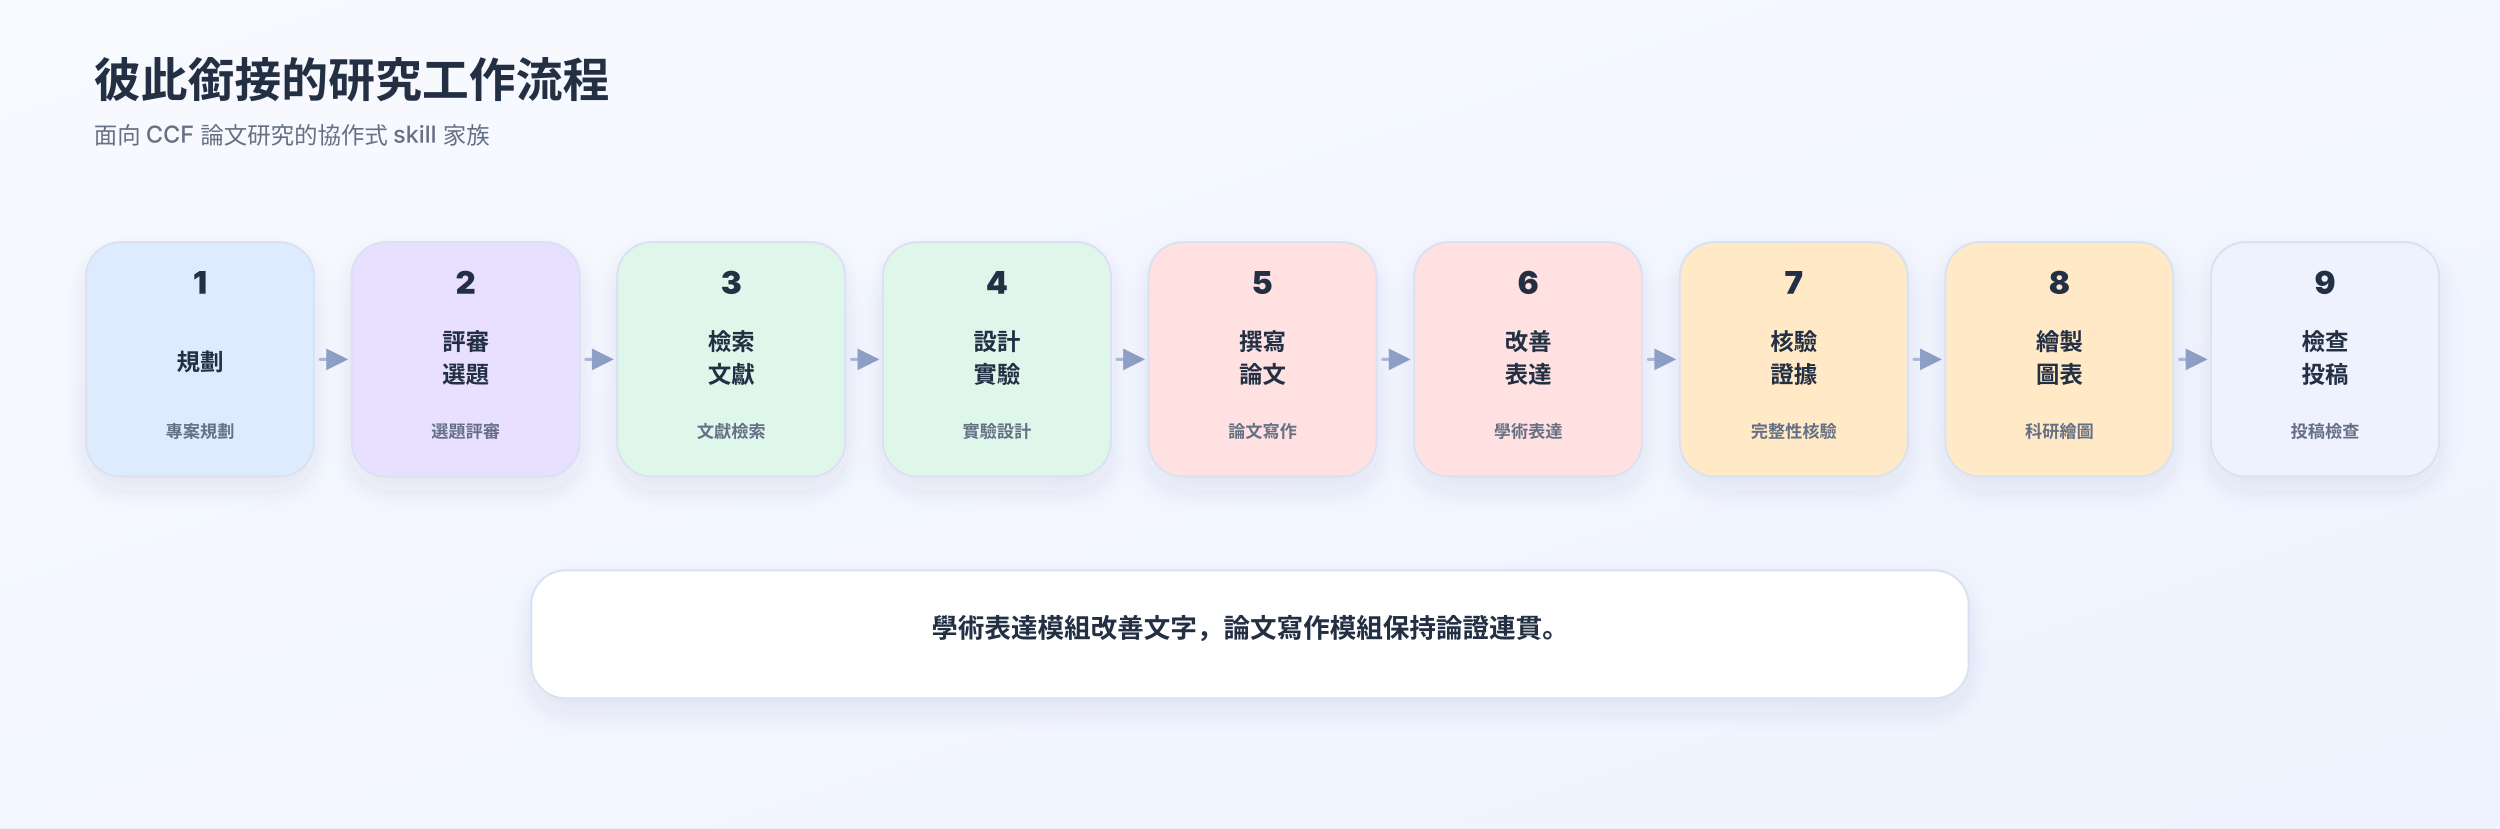
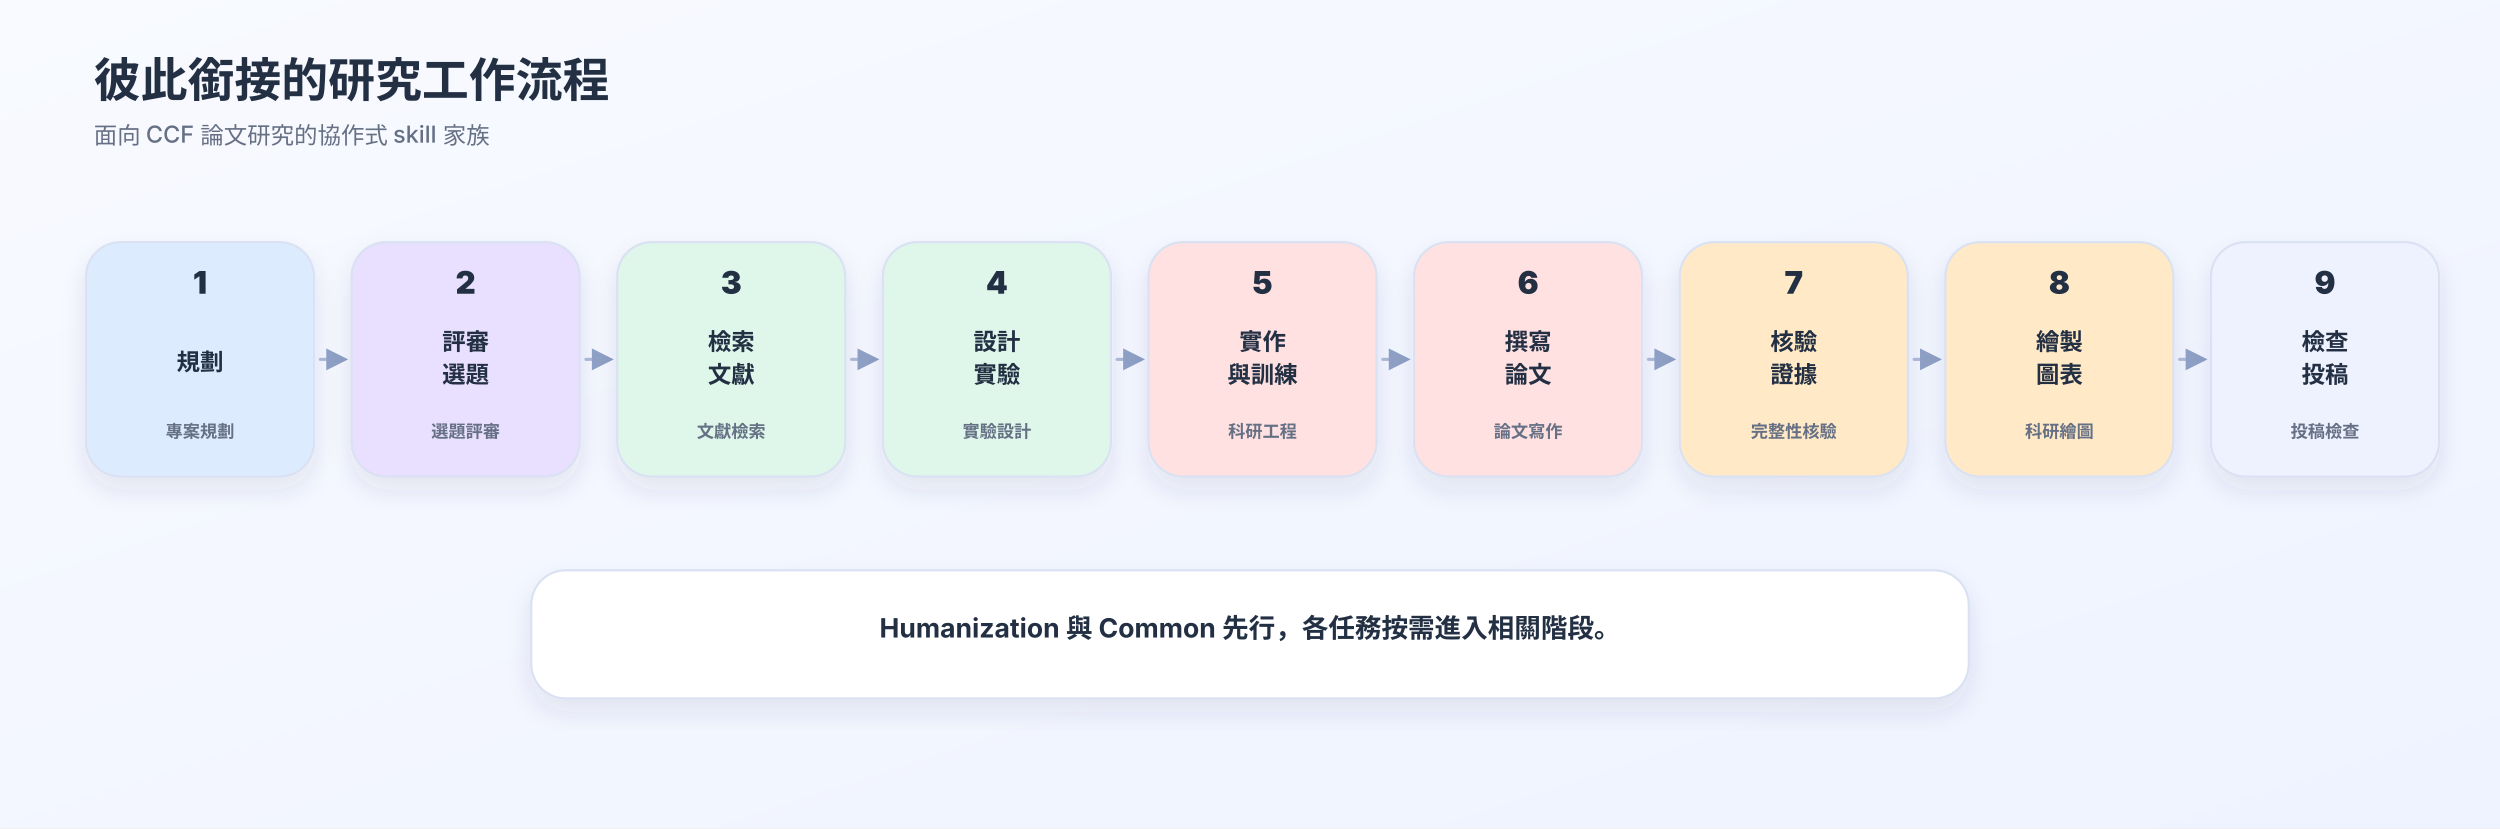
<svg xmlns="http://www.w3.org/2000/svg" width="1600" height="530" viewBox="0 0 1600 530" role="img">
  <defs>
    <marker id="arrow" viewBox="0 0 10 10" refX="8" refY="5" markerWidth="7" markerHeight="7" orient="auto-start-reverse">
      <path d="M 0 0 L 10 5 L 0 10 z" fill="#8EA0C5" />
    </marker>
    <filter id="softShadow" x="-15%" y="-20%" width="130%" height="145%">
      <feDropShadow dx="0" dy="8" stdDeviation="8" flood-color="#2F3A5F" flood-opacity="0.10" />
    </filter>
    <linearGradient id="hero" x1="0" x2="1" y1="0" y2="1">
      <stop offset="0%" stop-color="#F8FAFF" />
      <stop offset="100%" stop-color="#EEF3FF" />
    </linearGradient>
  </defs>
  <rect width="1600" height="530" fill="url(#hero)" />
  <style>
text { font-family: Inter, "Noto Sans SC", "Microsoft YaHei", Arial, sans-serif; }
.small { fill: #667085; font-size: 13px; }
.mono { font-family: "JetBrains Mono", Consolas, monospace; }
</style>
  <text x="60" y="62" font-size="30" font-weight="800" fill="#233044" text-anchor="start">彼此銜接的研究工作流程</text>
  <text x="60" y="92" font-size="15" font-weight="500" fill="#667085" text-anchor="start">面向 CCF 論文研究的協作式 skill 家族</text>
  <rect x="55" y="155" width="146" height="150" rx="22" fill="#DDEBFF" stroke="#D9E1F2" stroke-width="1.4" filter="url(#softShadow)" />
  <text x="128.0" y="188" font-size="20" font-weight="900" fill="#233044" text-anchor="middle">1</text>
  <text x="128.0" y="237" font-size="15" font-weight="850" fill="#233044" text-anchor="middle">規劃</text>
  <text x="128.0" y="280" font-size="11" font-weight="650" fill="#667085" text-anchor="middle">專案規劃</text>
  <line x1="205" y1="230" x2="220" y2="230" stroke="#AAB7D4" stroke-width="2.0" stroke-linecap="round" marker-end="url(#arrow)" />
  <rect x="225" y="155" width="146" height="150" rx="22" fill="#E9DFFF" stroke="#D9E1F2" stroke-width="1.4" filter="url(#softShadow)" />
  <text x="298.0" y="188" font-size="20" font-weight="900" fill="#233044" text-anchor="middle">2</text>
  <text x="298.0" y="224" font-size="15" font-weight="850" fill="#233044" text-anchor="middle">評審</text>
  <text x="298.0" y="245" font-size="15" font-weight="850" fill="#233044" text-anchor="middle">選題</text>
  <text x="298.0" y="280" font-size="11" font-weight="650" fill="#667085" text-anchor="middle">選題評審</text>
  <line x1="375" y1="230" x2="390" y2="230" stroke="#AAB7D4" stroke-width="2.0" stroke-linecap="round" marker-end="url(#arrow)" />
  <rect x="395" y="155" width="146" height="150" rx="22" fill="#DFF7EA" stroke="#D9E1F2" stroke-width="1.4" filter="url(#softShadow)" />
  <text x="468.0" y="188" font-size="20" font-weight="900" fill="#233044" text-anchor="middle">3</text>
  <text x="468.0" y="224" font-size="15" font-weight="850" fill="#233044" text-anchor="middle">檢索</text>
  <text x="468.0" y="245" font-size="15" font-weight="850" fill="#233044" text-anchor="middle">文獻</text>
  <text x="468.0" y="280" font-size="11" font-weight="650" fill="#667085" text-anchor="middle">文獻檢索</text>
  <line x1="545" y1="230" x2="560" y2="230" stroke="#AAB7D4" stroke-width="2.0" stroke-linecap="round" marker-end="url(#arrow)" />
  <rect x="565" y="155" width="146" height="150" rx="22" fill="#DFF7EA" stroke="#D9E1F2" stroke-width="1.4" filter="url(#softShadow)" />
  <text x="638.0" y="188" font-size="20" font-weight="900" fill="#233044" text-anchor="middle">4</text>
  <text x="638.0" y="224" font-size="15" font-weight="850" fill="#233044" text-anchor="middle">設計</text>
  <text x="638.0" y="245" font-size="15" font-weight="850" fill="#233044" text-anchor="middle">實驗</text>
  <text x="638.0" y="280" font-size="11" font-weight="650" fill="#667085" text-anchor="middle">實驗設計</text>
  <line x1="715" y1="230" x2="730" y2="230" stroke="#AAB7D4" stroke-width="2.0" stroke-linecap="round" marker-end="url(#arrow)" />
  <rect x="735" y="155" width="146" height="150" rx="22" fill="#FFE1E1" stroke="#D9E1F2" stroke-width="1.4" filter="url(#softShadow)" />
  <text x="808.0" y="188" font-size="20" font-weight="900" fill="#233044" text-anchor="middle">5</text>
-   <text x="808.0" y="224" font-size="15" font-weight="850" fill="#233044" text-anchor="middle">撰寫</text>
-   <text x="808.0" y="245" font-size="15" font-weight="850" fill="#233044" text-anchor="middle">論文</text>
-   <text x="808.0" y="280" font-size="11" font-weight="650" fill="#667085" text-anchor="middle">論文寫作</text>
+   <text x="808.0" y="224" font-size="15" font-weight="850" fill="#233044" text-anchor="middle">實作</text>
+   <text x="808.0" y="245" font-size="15" font-weight="850" fill="#233044" text-anchor="middle">與訓練</text>
+   <text x="808.0" y="280" font-size="11" font-weight="650" fill="#667085" text-anchor="middle">科研工程</text>
  <line x1="885" y1="230" x2="900" y2="230" stroke="#AAB7D4" stroke-width="2.0" stroke-linecap="round" marker-end="url(#arrow)" />
  <rect x="905" y="155" width="146" height="150" rx="22" fill="#FFE1E1" stroke="#D9E1F2" stroke-width="1.4" filter="url(#softShadow)" />
  <text x="978.0" y="188" font-size="20" font-weight="900" fill="#233044" text-anchor="middle">6</text>
-   <text x="978.0" y="224" font-size="15" font-weight="850" fill="#233044" text-anchor="middle">改善</text>
-   <text x="978.0" y="245" font-size="15" font-weight="850" fill="#233044" text-anchor="middle">表達</text>
-   <text x="978.0" y="280" font-size="11" font-weight="650" fill="#667085" text-anchor="middle">學術表達</text>
+   <text x="978.0" y="224" font-size="15" font-weight="850" fill="#233044" text-anchor="middle">撰寫</text>
+   <text x="978.0" y="245" font-size="15" font-weight="850" fill="#233044" text-anchor="middle">論文</text>
+   <text x="978.0" y="280" font-size="11" font-weight="650" fill="#667085" text-anchor="middle">論文寫作</text>
  <line x1="1055" y1="230" x2="1070" y2="230" stroke="#AAB7D4" stroke-width="2.0" stroke-linecap="round" marker-end="url(#arrow)" />
  <rect x="1075" y="155" width="146" height="150" rx="22" fill="#FFE9C7" stroke="#D9E1F2" stroke-width="1.4" filter="url(#softShadow)" />
  <text x="1148.0" y="188" font-size="20" font-weight="900" fill="#233044" text-anchor="middle">7</text>
  <text x="1148.0" y="224" font-size="15" font-weight="850" fill="#233044" text-anchor="middle">核驗</text>
  <text x="1148.0" y="245" font-size="15" font-weight="850" fill="#233044" text-anchor="middle">證據</text>
  <text x="1148.0" y="280" font-size="11" font-weight="650" fill="#667085" text-anchor="middle">完整性核驗</text>
  <line x1="1225" y1="230" x2="1240" y2="230" stroke="#AAB7D4" stroke-width="2.0" stroke-linecap="round" marker-end="url(#arrow)" />
  <rect x="1245" y="155" width="146" height="150" rx="22" fill="#FFE9C7" stroke="#D9E1F2" stroke-width="1.4" filter="url(#softShadow)" />
  <text x="1318.0" y="188" font-size="20" font-weight="900" fill="#233044" text-anchor="middle">8</text>
  <text x="1318.0" y="224" font-size="15" font-weight="850" fill="#233044" text-anchor="middle">繪製</text>
  <text x="1318.0" y="245" font-size="15" font-weight="850" fill="#233044" text-anchor="middle">圖表</text>
  <text x="1318.0" y="280" font-size="11" font-weight="650" fill="#667085" text-anchor="middle">科研繪圖</text>
  <line x1="1395" y1="230" x2="1410" y2="230" stroke="#AAB7D4" stroke-width="2.0" stroke-linecap="round" marker-end="url(#arrow)" />
  <rect x="1415" y="155" width="146" height="150" rx="22" fill="#EEF2FF" stroke="#D9E1F2" stroke-width="1.4" filter="url(#softShadow)" />
  <text x="1488.0" y="188" font-size="20" font-weight="900" fill="#233044" text-anchor="middle">9</text>
  <text x="1488.0" y="224" font-size="15" font-weight="850" fill="#233044" text-anchor="middle">檢查</text>
  <text x="1488.0" y="245" font-size="15" font-weight="850" fill="#233044" text-anchor="middle">投稿</text>
  <text x="1488.0" y="280" font-size="11" font-weight="650" fill="#667085" text-anchor="middle">投稿檢查</text>
  <rect x="340" y="365" width="920" height="82" rx="22" fill="#FFFFFF" stroke="#D9E1F2" stroke-width="1.4" filter="url(#softShadow)" />
-   <text x="800" y="408" font-size="17" font-weight="700" fill="#233044" text-anchor="middle">學術表達模組改善文字，論文寫作模組保持論證連貫。</text>
+   <text x="800" y="408" font-size="17" font-weight="700" fill="#233044" text-anchor="middle">Humanization 與 Common 先行，各任務按需進入相關階段。</text>
</svg>
